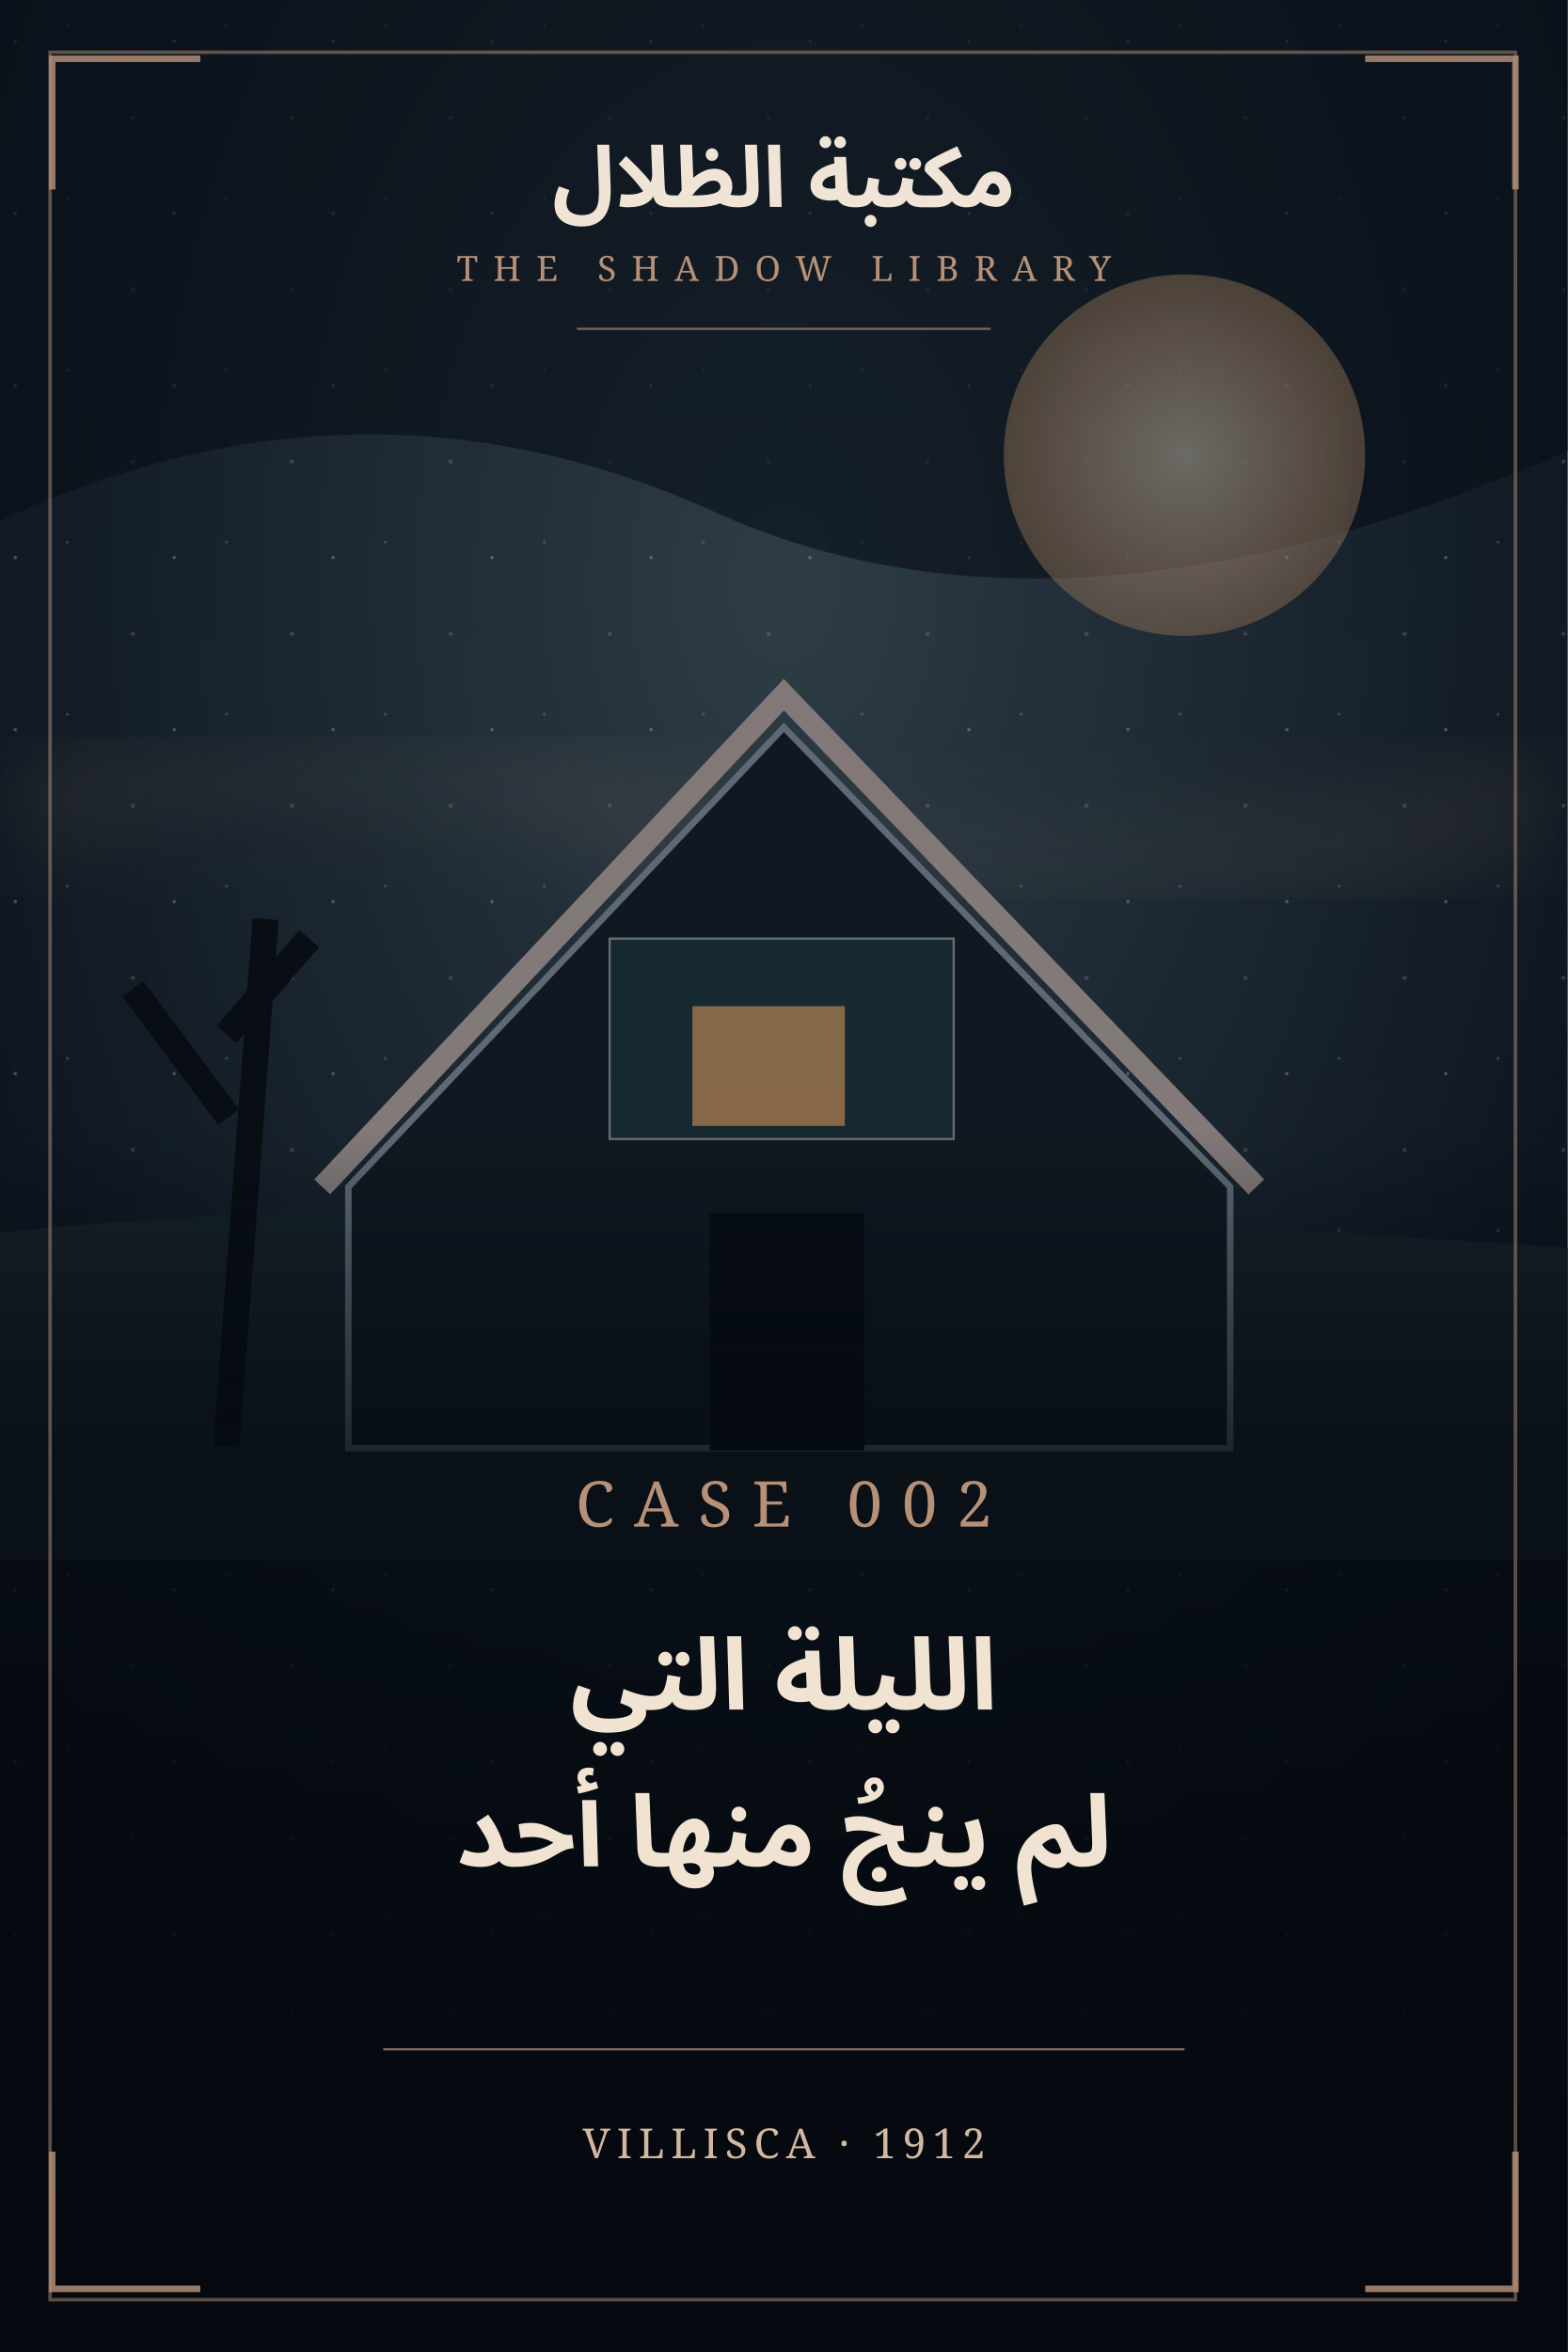
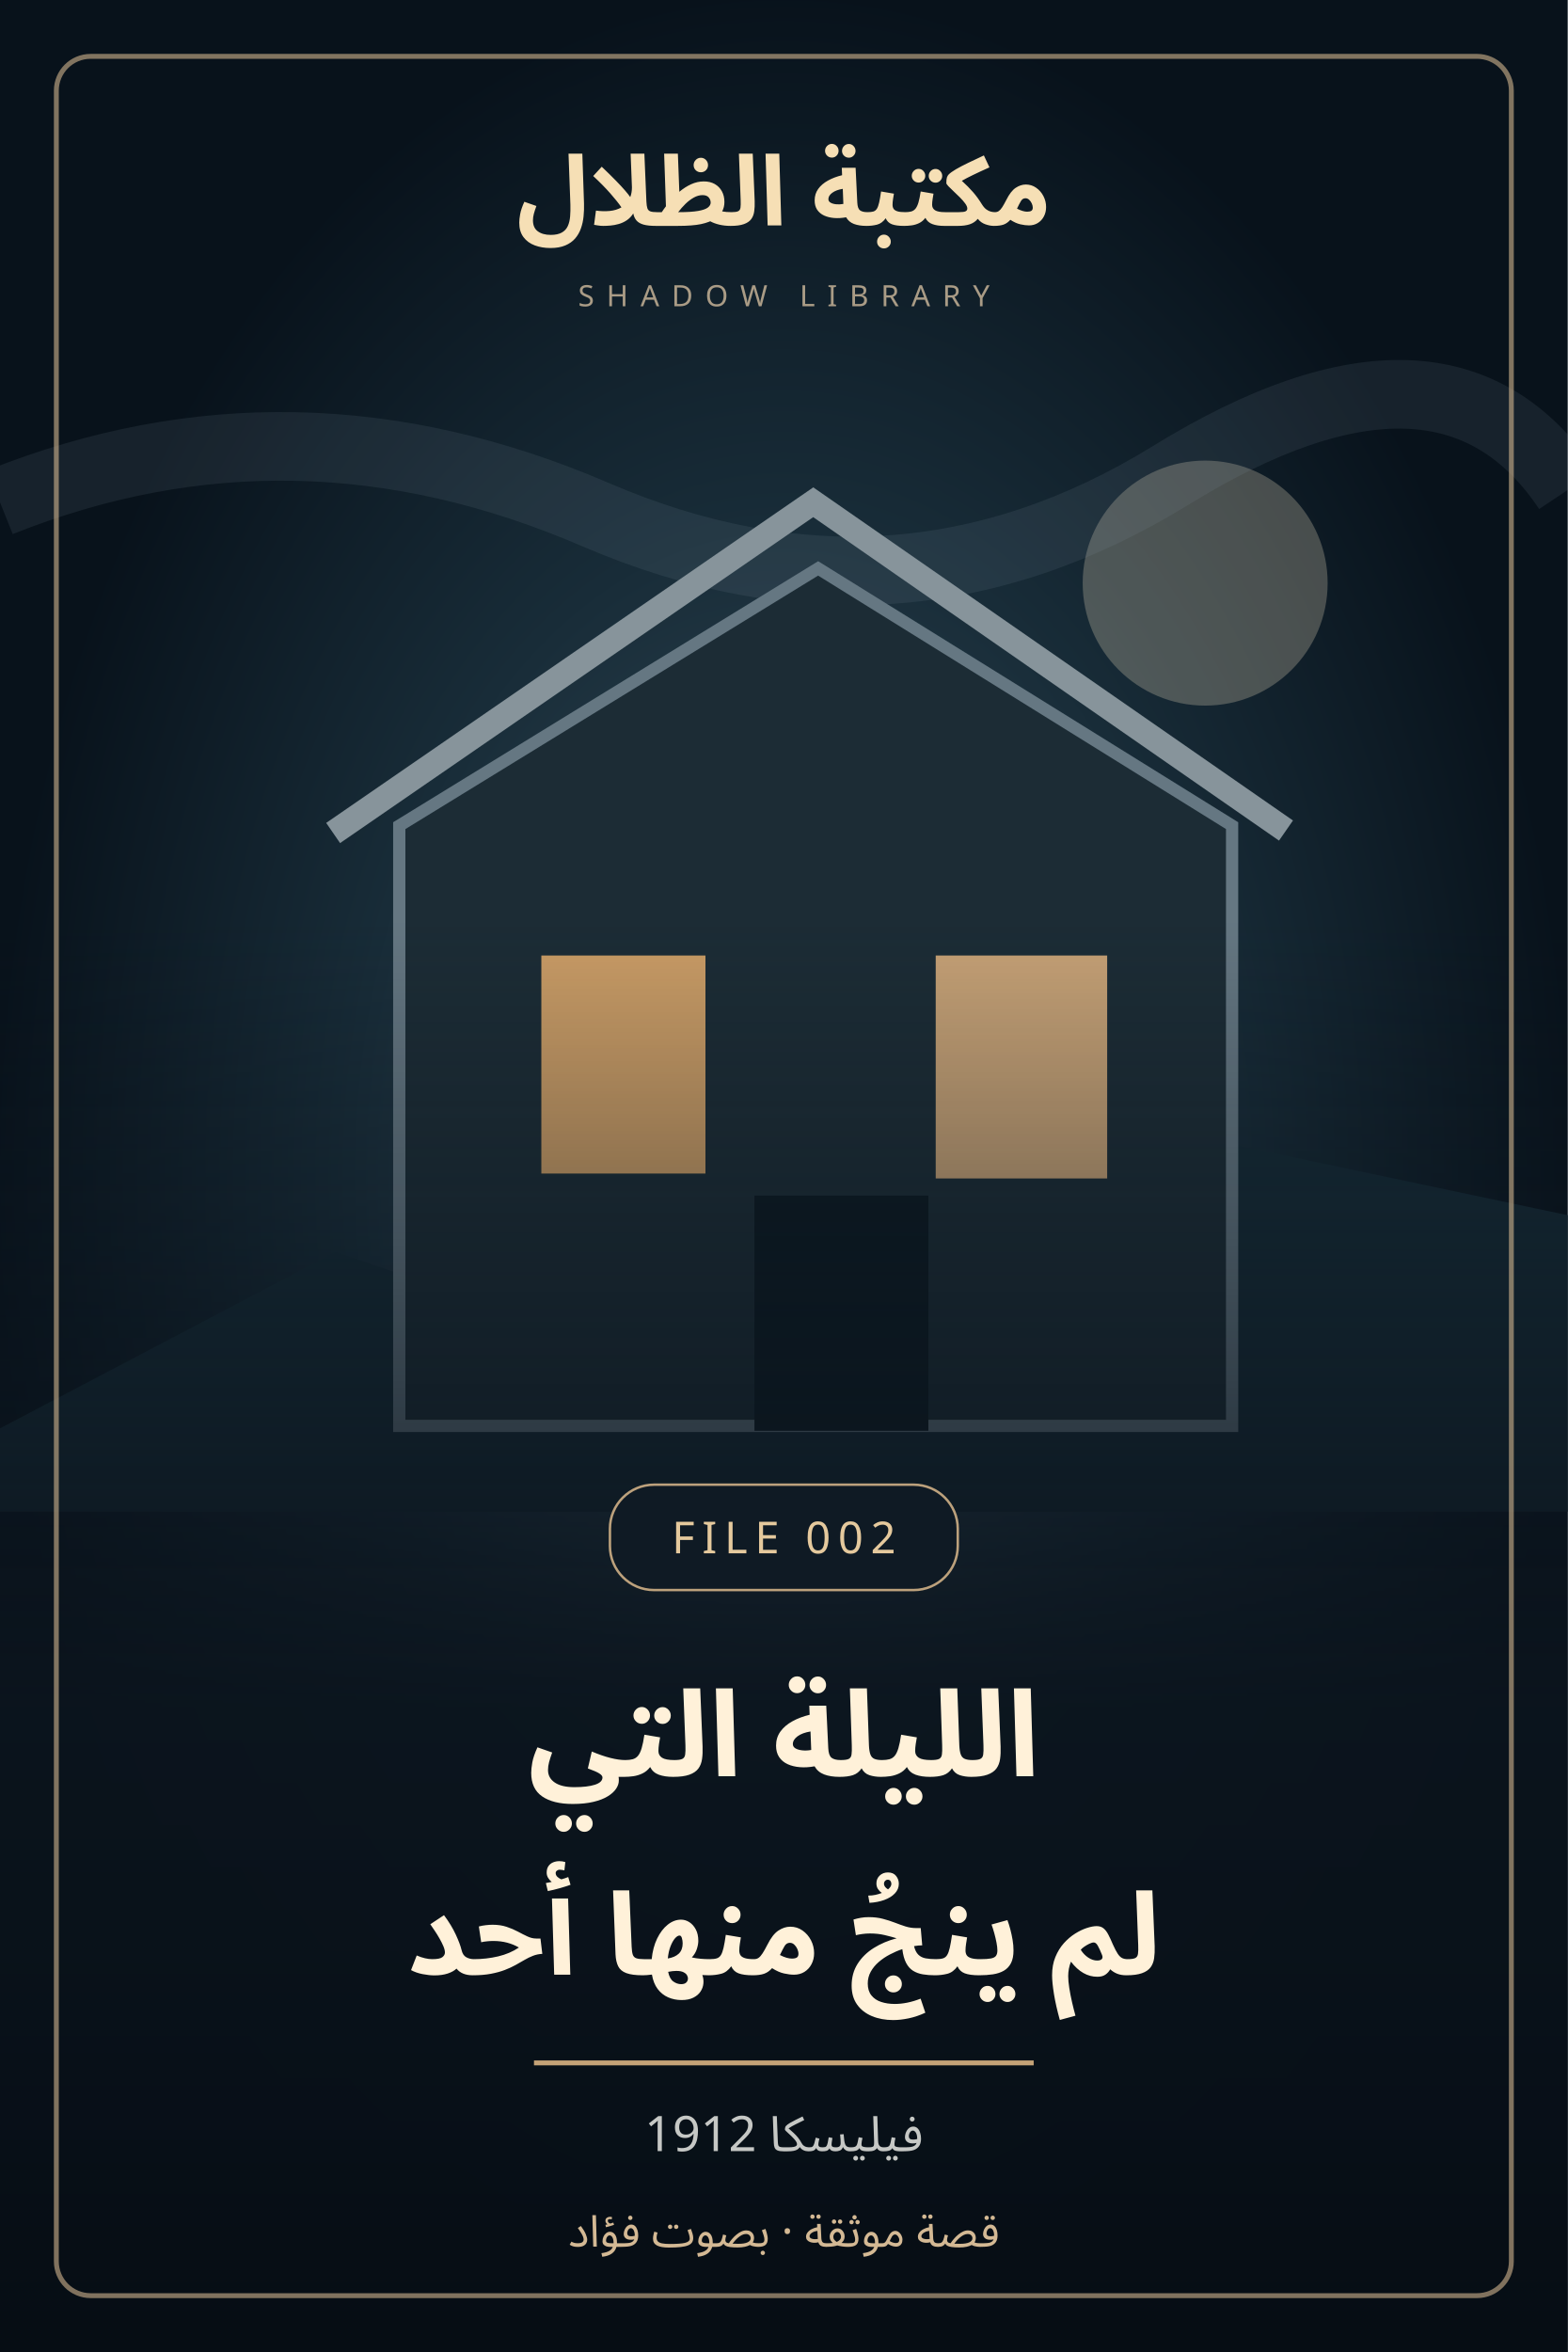
- <svg xmlns="http://www.w3.org/2000/svg" width="720" height="1080" viewBox="0 0 720 1080" role="img" aria-label="الليلة التي لم ينجُ منها أحد">
+ <svg xmlns="http://www.w3.org/2000/svg" width="640" height="960" viewBox="0 0 640 960" role="img" aria-label="الليلة التي لم ينجُ منها أحد">
  <defs>
-     <radialGradient id="sky" cx=".5" cy=".25" r=".8">
-       <stop stop-color="#31414a" />
-       <stop offset=".65" stop-color="#101923" />
-       <stop offset="1" stop-color="#070b12" />
+     <radialGradient id="bg">
+       <stop stop-color="#3b5260" />
+       <stop offset=".55" stop-color="#182c38" />
+       <stop offset="1" stop-color="#08121b" />
    </radialGradient>
-     <linearGradient id="vignette" x1="0" y1="0" x2="0" y2="1">
-       <stop stop-color="#000610" stop-opacity=".08" />
-       <stop offset=".48" stop-color="#000610" stop-opacity=".06" />
-       <stop offset=".62" stop-color="#050a11" stop-opacity=".75" />
-       <stop offset="1" stop-color="#05080e" />
+     <linearGradient id="fade" x1="0" y1="0" x2="0" y2="1">
+       <stop stop-color="#0b141d" stop-opacity="0" />
+       <stop offset=".55" stop-color="#0b141d" stop-opacity=".94" />
+       <stop offset="1" stop-color="#060d14" />
    </linearGradient>
-     <radialGradient id="moon">
-       <stop stop-color="#ded1b8" />
-       <stop offset=".68" stop-color="#b69177" />
-       <stop offset="1" stop-color="#987859" />
-     </radialGradient>
-     <pattern id="grain" width="73" height="79" patternUnits="userSpaceOnUse">
-       <circle cx="7" cy="19" r=".8" fill="#ffffff" opacity=".25" />
-       <circle cx="61" cy="54" r="1" fill="#ffffff" opacity=".15" />
-       <circle cx="31" cy="12" r=".7" fill="#ffffff" opacity=".17" />
-     </pattern>
-     <filter id="blur">
-       <feGaussianBlur stdDeviation="21" />
-     </filter>
  </defs>
-   <rect width="720" height="1080" fill="url(#sky)" />
-   <rect width="720" height="1080" fill="url(#grain)" />
-   <path d="M0 239Q167 162 328 235T720 207V0H0Z" fill="#081017" opacity=".64" />
-   <circle cx="544" cy="209" r="83" fill="url(#moon)" opacity=".48" />
-   <path d="M0 376Q159 313 296 377T720 364" fill="none" stroke="#b69177" stroke-width="43" opacity=".12" filter="url(#blur)" />
-   <path d="M0 566Q240 540 720 573V716H0Z" fill="#18232a" />
-   <path d="M160 545L360 334L565 545V665H160Z" fill="#111a22" stroke="#65707b" stroke-width="3" />
-   <path d="M148 545L360 319L577 545" fill="none" stroke="#8b8180" stroke-width="10" />
-   <path d="M280 431h158v92H280z" fill="#172b32" stroke="#6f757b" />
-   <rect x="318" y="462" width="70" height="55" fill="#ab8052" opacity=".8" />
-   <rect x="326" y="557" width="71" height="109" fill="#080d16" />
-   <path d="M104 664l18-242m-17 91l-44-59m43 21l38-44" stroke="#090f14" fill="none" stroke-width="12" />
-   <rect x="0" y="0" width="720" height="1080" fill="url(#vignette)" />
-   <path d="M24 87V27H92M627 27H696V87M24 988v63h68m535 0h69v-63" fill="none" stroke="#b69177" stroke-width="3" opacity=".82" />
-   <rect x="23" y="24" width="673" height="1032" fill="none" stroke="#b69177" stroke-width="1.6" opacity=".5" />
-   <text x="360" y="95" font-size="39" font-family="Tahoma,'Noto Sans Arabic',sans-serif" font-weight="700" text-anchor="middle" direction="rtl" fill="#efe4d5">مكتبة الظلال</text>
-   <text x="360" y="129" font-size="16" text-anchor="middle" font-family="serif" letter-spacing="7" fill="#b69177">THE SHADOW LIBRARY</text>
-   <line x1="265" y1="151" x2="455" y2="151" stroke="#b69177" opacity=".65" />
-   <text x="360" y="701" text-anchor="middle" font-family="serif" font-size="29" letter-spacing="9" fill="#b69177">CASE 002</text>
-   <text x="360" y="785" font-family="Tahoma,'Noto Sans Arabic',sans-serif" font-size="46" font-weight="800" text-anchor="middle" direction="rtl" fill="#f1e3d1">الليلة التي</text>
-   <text x="360" y="857" font-family="Tahoma,'Noto Sans Arabic',sans-serif" font-size="46" font-weight="800" text-anchor="middle" direction="rtl" fill="#f1e3d1">لم ينجُ منها أحد</text>
-   <line x1="176" x2="544" y1="941" y2="941" stroke="#b69177" opacity=".7" />
-   <text x="360" y="991" font-family="serif" font-size="19" text-anchor="middle" letter-spacing="3" fill="#d2b89e">VILLISCA · 1912</text>
+   <rect width="640" height="960" fill="url(#bg)" />
+   <circle cx="492" cy="238" r="50" fill="#e1d4b8" opacity=".28" />
+   <path d="M0 205Q120 157 243 210T478 194T640 200" stroke="#899da8" stroke-width="28" opacity=".12" fill="none" />
+   <path d="M0 583L137 511L257 552L370 439L640 496V617H0Z" fill="#152a35" />
+   <path d="M163 337L334 232L503 337V582H163Z" fill="#1c2c35" stroke="#657782" stroke-width="5" />
+   <path d="M136 340L332 205L525 339" stroke="#87949b" stroke-width="10" fill="none" />
+   <rect x="221" y="390" width="67" height="89" fill="#cb9d66" />
+   <rect x="382" y="390" width="70" height="91" fill="#c7a276" />
+   <rect x="308" y="488" width="71" height="96" fill="#0c1921" />
+   <rect x="0" y="375" width="640" height="585" fill="url(#fade)" />
+   <rect x="23" y="23" width="594" height="914" rx="14" stroke="#cbb08b" stroke-opacity=".62" stroke-width="2" fill="none" />
+   <text x="320" y="92" text-anchor="middle" font-size="40" font-weight="bold" font-family="Noto Sans Arabic,Tahoma,sans-serif" fill="#f6dfb5" direction="rtl">مكتبة الظلال</text>
+   <text x="320" y="125" text-anchor="middle" font-size="12" letter-spacing="5" font-family="sans-serif" fill="#aa9c86">SHADOW LIBRARY</text>
+   <rect x="249" y="606" rx="18" width="142" height="43" stroke="#bca17c" fill="#0f1a24" />
+   <text x="320" y="634" font-family="sans-serif" font-size="18" letter-spacing="3" fill="#e5c99d" text-anchor="middle">FILE 002</text>
+   <text x="320" y="725" font-size="49" font-family="Noto Sans Arabic,Tahoma,sans-serif" font-weight="bold" text-anchor="middle" direction="rtl" fill="#fff1d9">الليلة التي</text>
+   <text x="320" y="806" font-size="47" font-family="Noto Sans Arabic,Tahoma,sans-serif" font-weight="bold" text-anchor="middle" direction="rtl" fill="#fff1d9">لم ينجُ منها أحد</text>
+   <line x1="218" y1="842" x2="422" y2="842" stroke="#c4a377" stroke-width="2" />
+   <text x="320" y="878" text-anchor="middle" font-size="20" font-family="Noto Sans Arabic,Tahoma,sans-serif" direction="rtl" fill="#c6c8c5">فيليسكا 1912</text>
+   <text x="320" y="917" text-anchor="middle" font-size="18" font-family="Noto Sans Arabic,Tahoma,sans-serif" direction="rtl" fill="#d4b994">قصة موثقة · بصوت فؤاد</text>
</svg>
